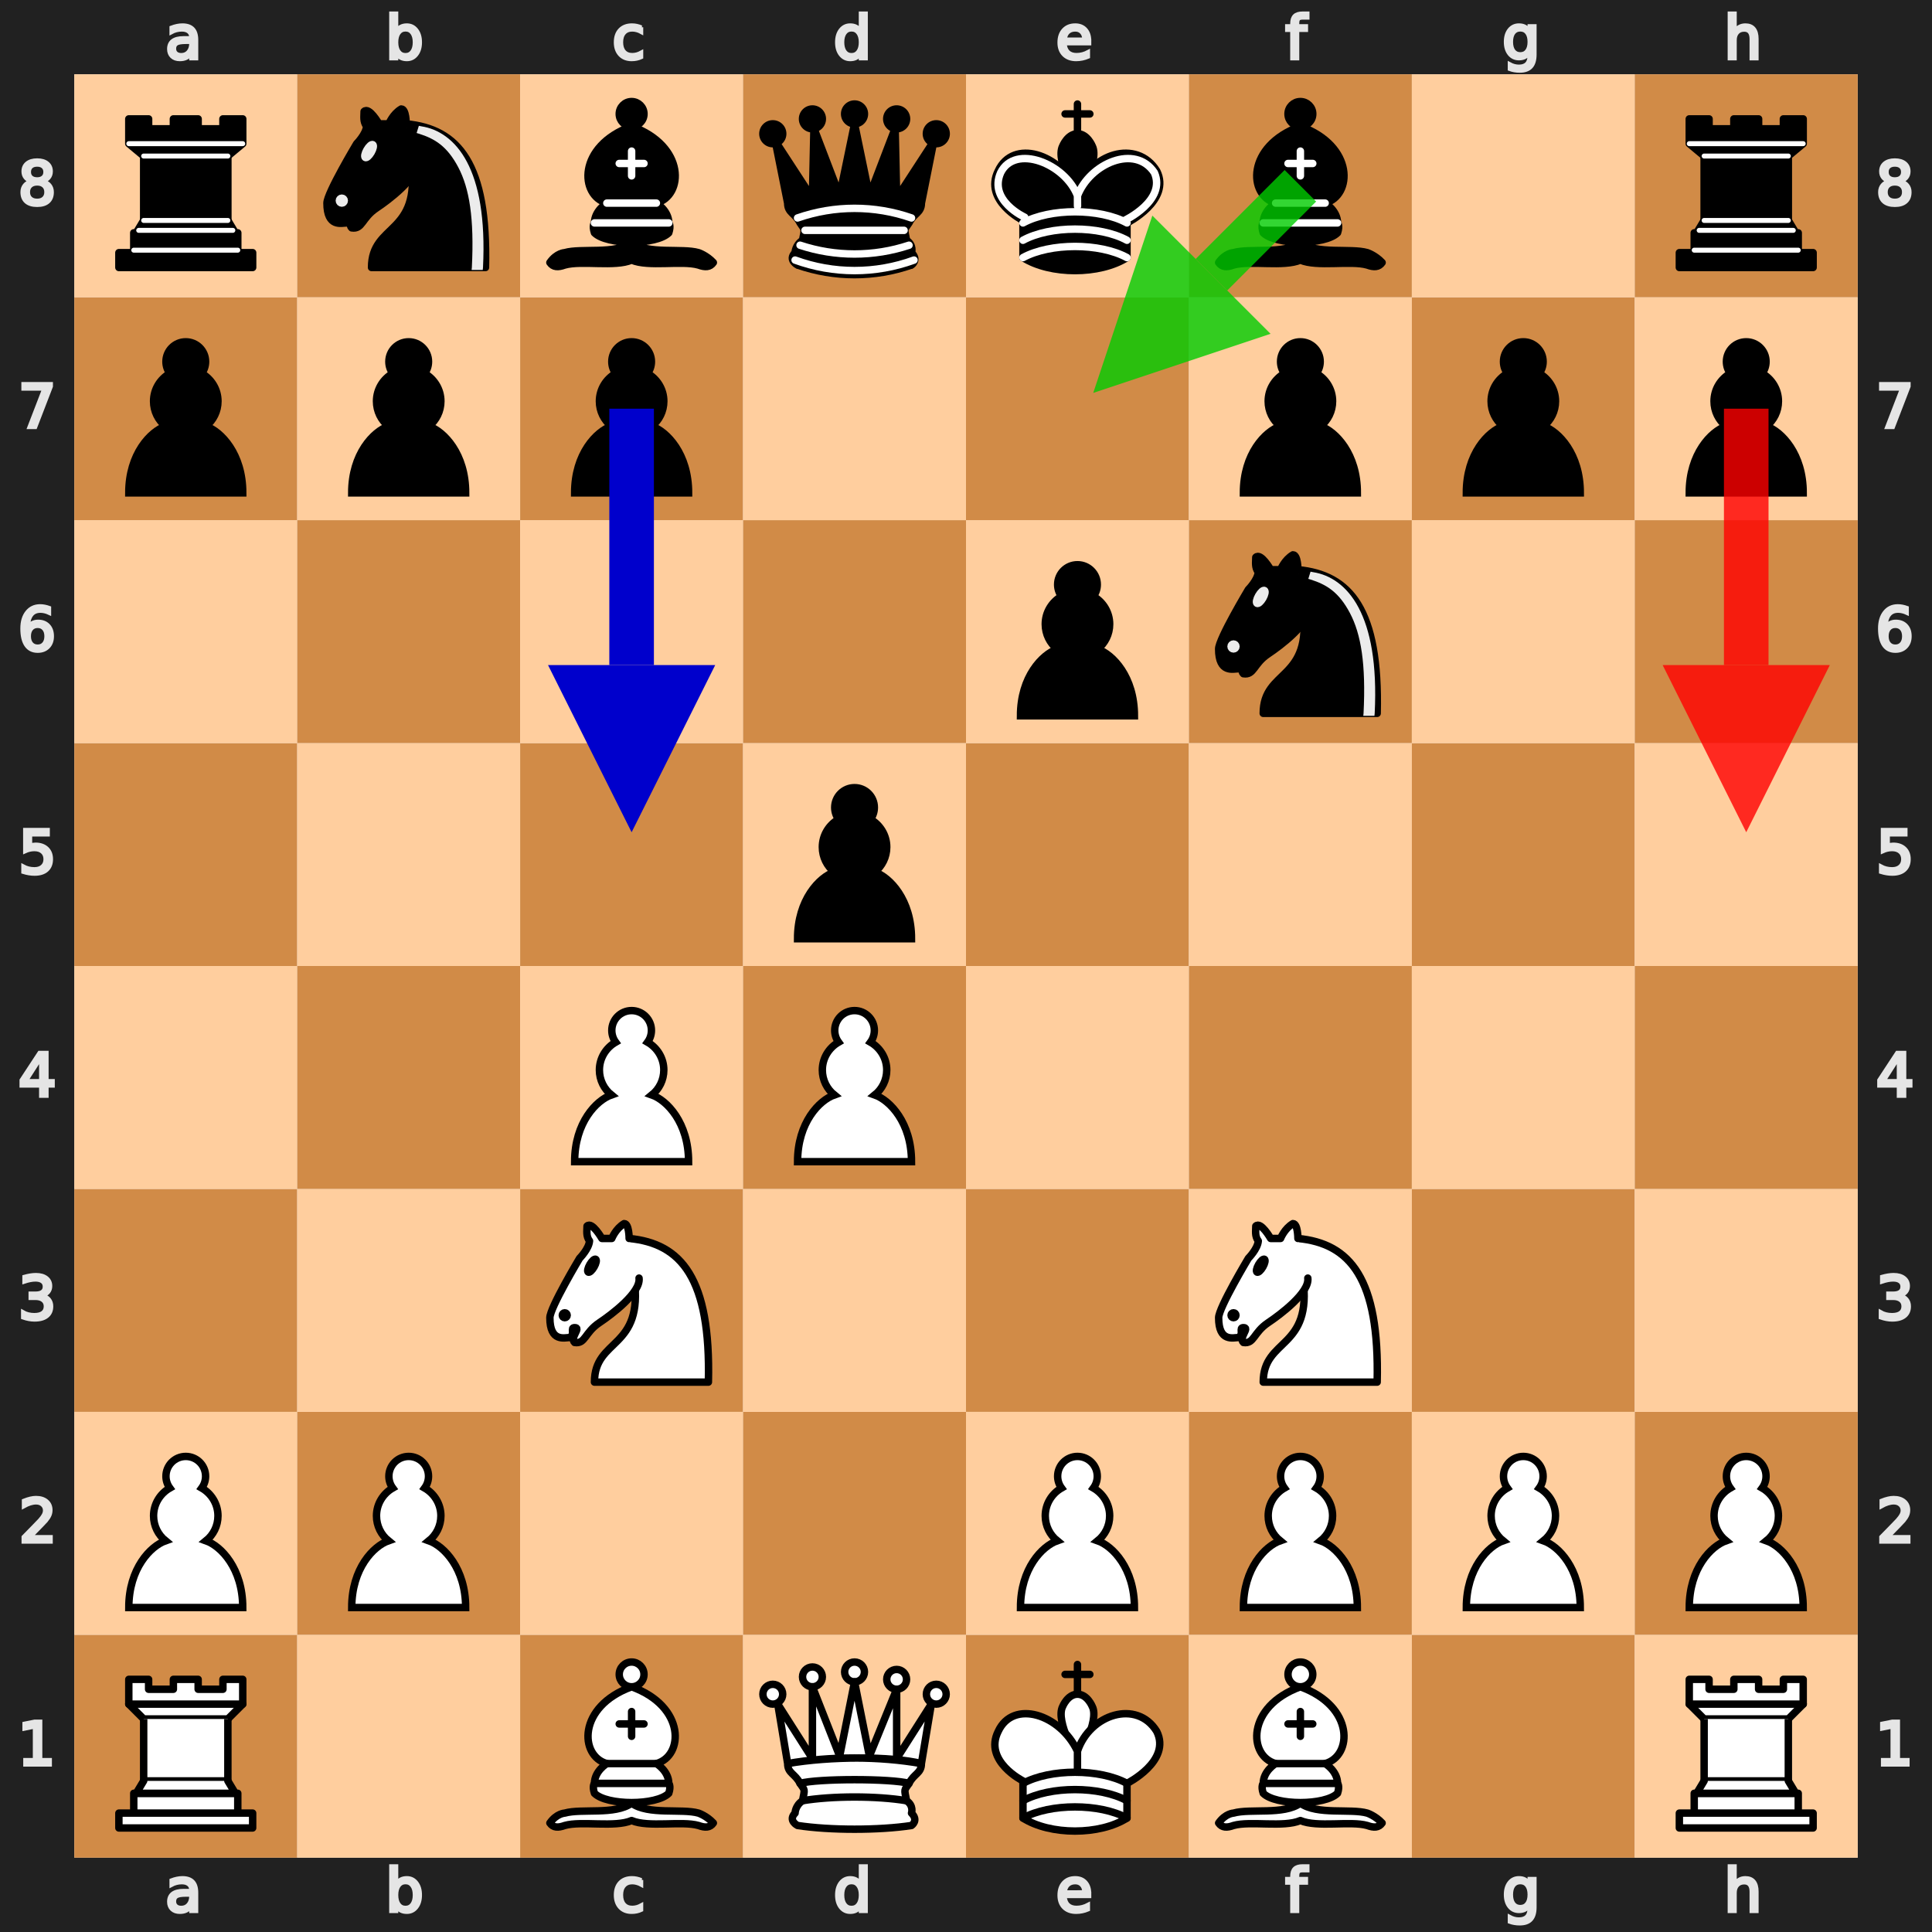
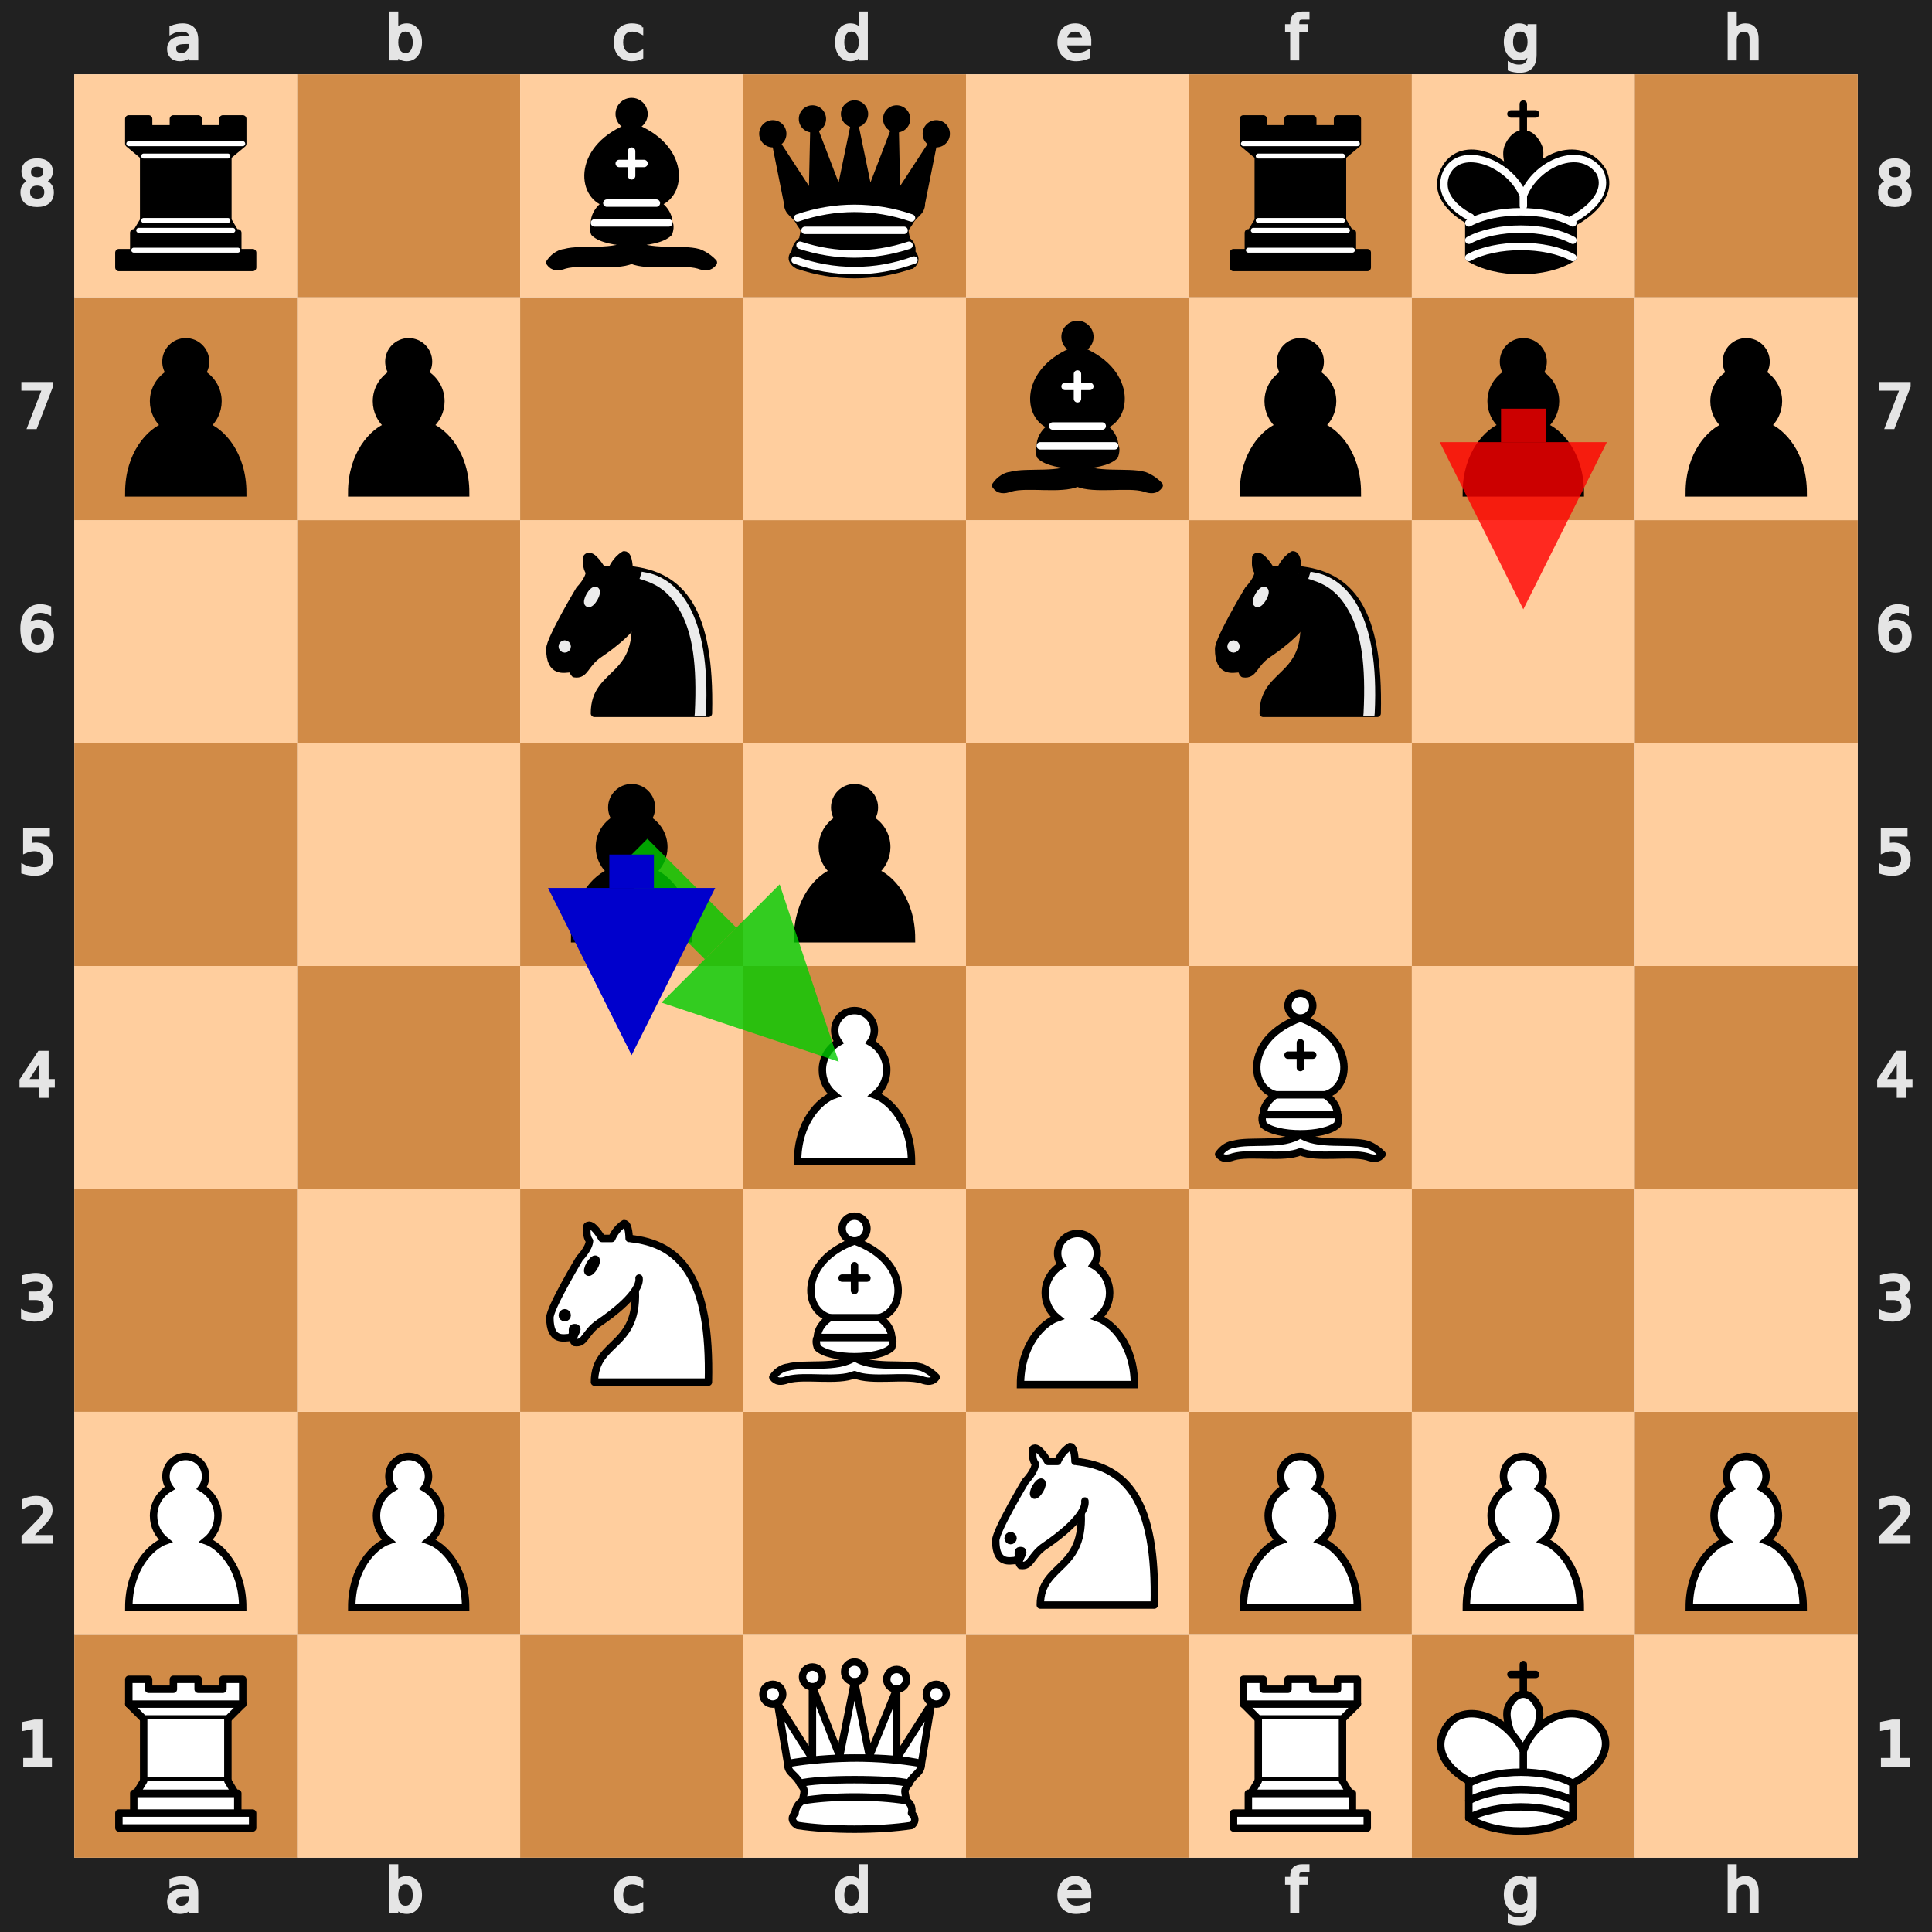
<svg xmlns="http://www.w3.org/2000/svg" xmlns:xlink="http://www.w3.org/1999/xlink" viewBox="0 0 390 390" width="400" height="400">
  <defs>
    <g id="white-pawn" class="white pawn">
      <path d="M22.5 9c-2.21 0-4 1.79-4 4 0 .89.29 1.71.78 2.38C17.33 16.5 16 18.59 16 21c0 2.03.94 3.84 2.41 5.03-3 1.06-7.41 5.55-7.41 13.47h23c0-7.92-4.41-12.41-7.41-13.47 1.47-1.19 2.41-3 2.41-5.03 0-2.41-1.33-4.5-3.28-5.62.49-.67.78-1.49.78-2.38 0-2.21-1.79-4-4-4z" fill="#fff" stroke="#000" stroke-width="1.5" stroke-linecap="round" />
    </g>
    <g id="white-knight" class="white knight" fill="none" fill-rule="evenodd" stroke="#000" stroke-width="1.5" stroke-linecap="round" stroke-linejoin="round">
      <path d="M 22,10 C 32.5,11 38.5,18 38,39 L 15,39 C 15,30 25,32.5 23,18" style="fill:#ffffff; stroke:#000000;" />
      <path d="M 24,18 C 24.38,20.91 18.45,25.37 16,27 C 13,29 13.18,31.34 11,31 C 9.958,30.06 12.41,27.96 11,28 C 10,28 11.19,29.23 10,30 C 9,30 5.997,31 6,26 C 6,24 12,14 12,14 C 12,14 13.89,12.1 14,10.5 C 13.27,9.506 13.5,8.5 13.5,7.5 C 14.5,6.5 16.5,10 16.5,10 L 18.5,10 C 18.5,10 19.28,8.008 21,7 C 22,7 22,10 22,10" style="fill:#ffffff; stroke:#000000;" />
      <path d="M 9.5 25.5 A 0.5 0.5 0 1 1 8.5,25.5 A 0.5 0.5 0 1 1 9.5 25.5 z" style="fill:#000000; stroke:#000000;" />
      <path d="M 15 15.5 A 0.5 1.5 0 1 1 14,15.5 A 0.5 1.5 0 1 1 15 15.5 z" transform="matrix(0.866,0.5,-0.5,0.866,9.693,-5.173)" style="fill:#000000; stroke:#000000;" />
    </g>
    <g id="white-bishop" class="white bishop" fill="none" fill-rule="evenodd" stroke="#000" stroke-width="1.5" stroke-linecap="round" stroke-linejoin="round">
      <g fill="#fff" stroke-linecap="butt">
        <path d="M9 36c3.39-.97 10.11.43 13.5-2 3.39 2.43 10.11 1.03 13.5 2 0 0 1.65.54 3 2-.68.97-1.65.99-3 .5-3.39-.97-10.11.46-13.5-1-3.39 1.46-10.11.03-13.5 1-1.354.49-2.323.47-3-.5 1.354-1.94 3-2 3-2zM15 32c2.5 2.5 12.5 2.5 15 0 .5-1.5 0-2 0-2 0-2.5-2.5-4-2.5-4 5.5-1.5 6-11.5-5-15.5-11 4-10.5 14-5 15.5 0 0-2.5 1.5-2.5 4 0 0-.5.5 0 2zM25 8a2.5 2.5 0 1 1-5 0 2.5 2.5 0 1 1 5 0z" />
      </g>
      <path d="M17.5 26h10M15 30h15m-7.5-14.5v5M20 18h5" stroke-linejoin="miter" />
    </g>
    <g id="white-rook" class="white rook" fill="#fff" fill-rule="evenodd" stroke="#000" stroke-width="1.5" stroke-linecap="round" stroke-linejoin="round">
      <path d="M9 39h27v-3H9v3zM12 36v-4h21v4H12zM11 14V9h4v2h5V9h5v2h5V9h4v5" stroke-linecap="butt" />
      <path d="M34 14l-3 3H14l-3-3" />
      <path d="M31 17v12.5H14V17" stroke-linecap="butt" stroke-linejoin="miter" />
      <path d="M31 29.5l1.5 2.5h-20l1.5-2.5" />
      <path d="M11 14h23" fill="none" stroke-linejoin="miter" />
    </g>
    <g id="white-queen" class="white queen" fill="#fff" fill-rule="evenodd" stroke="#000" stroke-width="1.5" stroke-linecap="round" stroke-linejoin="round">
      <path d="M8 12a2 2 0 1 1-4 0 2 2 0 1 1 4 0zM24.5 7.5a2 2 0 1 1-4 0 2 2 0 1 1 4 0zM41 12a2 2 0 1 1-4 0 2 2 0 1 1 4 0zM16 8.5a2 2 0 1 1-4 0 2 2 0 1 1 4 0zM33 9a2 2 0 1 1-4 0 2 2 0 1 1 4 0z" />
      <path d="M9 26c8.5-1.5 21-1.5 27 0l2-12-7 11V11l-5.5 13.5-3-15-3 15-5.5-14V25L7 14l2 12zM9 26c0 2 1.5 2 2.5 4 1 1.5 1 1 .5 3.5-1.5 1-1.5 2.5-1.5 2.5-1.5 1.5.5 2.5.5 2.5 6.5 1 16.5 1 23 0 0 0 1.5-1 0-2.5 0 0 .5-1.5-1-2.5-.5-2.5-.5-2 .5-3.5 1-2 2.5-2 2.5-4-8.5-1.5-18.5-1.5-27 0z" stroke-linecap="butt" />
      <path d="M11.5 30c3.5-1 18.5-1 22 0M12 33.5c6-1 15-1 21 0" fill="none" />
    </g>
    <g id="white-king" class="white king" fill="none" fill-rule="evenodd" stroke="#000" stroke-width="1.5" stroke-linecap="round" stroke-linejoin="round">
      <path d="M22.5 11.63V6M20 8h5" stroke-linejoin="miter" />
      <path d="M22.5 25s4.5-7.5 3-10.5c0 0-1-2.5-3-2.5s-3 2.5-3 2.5c-1.5 3 3 10.5 3 10.5" fill="#fff" stroke-linecap="butt" stroke-linejoin="miter" />
      <path d="M11.5 37c5.5 3.5 15.5 3.5 21 0v-7s9-4.5 6-10.5c-4-6.5-13.5-3.5-16 4V27v-3.5c-3.5-7.5-13-10.5-16-4-3 6 5 10 5 10V37z" fill="#fff" />
      <path d="M11.5 30c5.5-3 15.5-3 21 0m-21 3.5c5.5-3 15.5-3 21 0m-21 3.5c5.5-3 15.5-3 21 0" />
    </g>
    <g id="black-pawn" class="black pawn">
      <path d="M22.5 9c-2.21 0-4 1.79-4 4 0 .89.29 1.71.78 2.38C17.33 16.5 16 18.59 16 21c0 2.03.94 3.84 2.41 5.03-3 1.06-7.41 5.55-7.41 13.47h23c0-7.92-4.41-12.41-7.41-13.47 1.47-1.19 2.41-3 2.41-5.03 0-2.41-1.33-4.5-3.28-5.62.49-.67.78-1.49.78-2.38 0-2.21-1.79-4-4-4z" fill="#000" stroke="#000" stroke-width="1.5" stroke-linecap="round" />
    </g>
    <g id="black-knight" class="black knight" fill="none" fill-rule="evenodd" stroke="#000" stroke-width="1.5" stroke-linecap="round" stroke-linejoin="round">
      <path d="M 22,10 C 32.5,11 38.5,18 38,39 L 15,39 C 15,30 25,32.5 23,18" style="fill:#000000; stroke:#000000;" />
      <path d="M 24,18 C 24.38,20.91 18.45,25.37 16,27 C 13,29 13.18,31.34 11,31 C 9.958,30.06 12.41,27.96 11,28 C 10,28 11.19,29.23 10,30 C 9,30 5.997,31 6,26 C 6,24 12,14 12,14 C 12,14 13.89,12.1 14,10.5 C 13.27,9.506 13.5,8.5 13.5,7.5 C 14.5,6.5 16.5,10 16.5,10 L 18.5,10 C 18.5,10 19.28,8.008 21,7 C 22,7 22,10 22,10" style="fill:#000000; stroke:#000000;" />
      <path d="M 9.5 25.5 A 0.5 0.5 0 1 1 8.5,25.5 A 0.5 0.5 0 1 1 9.5 25.5 z" style="fill:#ececec; stroke:#ececec;" />
      <path d="M 15 15.5 A 0.5 1.5 0 1 1 14,15.5 A 0.5 1.5 0 1 1 15 15.5 z" transform="matrix(0.866,0.5,-0.5,0.866,9.693,-5.173)" style="fill:#ececec; stroke:#ececec;" />
      <path d="M 24.55,10.4 L 24.1,11.85 L 24.6,12 C 27.75,13 30.25,14.49 32.5,18.75 C 34.75,23.01 35.75,29.06 35.25,39 L 35.2,39.5 L 37.45,39.5 L 37.5,39 C 38,28.94 36.62,22.15 34.25,17.66 C 31.88,13.17 28.46,11.02 25.06,10.5 L 24.55,10.4 z " style="fill:#ececec; stroke:none;" />
    </g>
    <g id="black-bishop" class="black bishop" fill="none" fill-rule="evenodd" stroke="#000" stroke-width="1.5" stroke-linecap="round" stroke-linejoin="round">
      <path d="M9 36c3.39-.97 10.11.43 13.5-2 3.39 2.43 10.11 1.03 13.5 2 0 0 1.65.54 3 2-.68.97-1.65.99-3 .5-3.39-.97-10.11.46-13.5-1-3.39 1.46-10.11.03-13.5 1-1.354.49-2.323.47-3-.5 1.354-1.94 3-2 3-2zm6-4c2.5 2.5 12.5 2.5 15 0 .5-1.5 0-2 0-2 0-2.5-2.5-4-2.5-4 5.5-1.5 6-11.5-5-15.5-11 4-10.5 14-5 15.5 0 0-2.5 1.5-2.5 4 0 0-.5.5 0 2zM25 8a2.5 2.5 0 1 1-5 0 2.5 2.5 0 1 1 5 0z" fill="#000" stroke-linecap="butt" />
      <path d="M17.5 26h10M15 30h15m-7.5-14.5v5M20 18h5" stroke="#fff" stroke-linejoin="miter" />
    </g>
    <g id="black-rook" class="black rook" fill="#000" fill-rule="evenodd" stroke="#000" stroke-width="1.5" stroke-linecap="round" stroke-linejoin="round">
      <path d="M9 39h27v-3H9v3zM12.5 32l1.5-2.5h17l1.5 2.5h-20zM12 36v-4h21v4H12z" stroke-linecap="butt" />
      <path d="M14 29.5v-13h17v13H14z" stroke-linecap="butt" stroke-linejoin="miter" />
      <path d="M14 16.5L11 14h23l-3 2.5H14zM11 14V9h4v2h5V9h5v2h5V9h4v5H11z" stroke-linecap="butt" />
      <path d="M12 35.5h21M13 31.5h19M14 29.5h17M14 16.5h17M11 14h23" fill="none" stroke="#fff" stroke-width="1" stroke-linejoin="miter" />
    </g>
    <g id="black-queen" class="black queen" fill="#000" fill-rule="evenodd" stroke="#000" stroke-width="1.5" stroke-linecap="round" stroke-linejoin="round">
      <g fill="#000" stroke="none">
        <circle cx="6" cy="12" r="2.75" />
        <circle cx="14" cy="9" r="2.75" />
        <circle cx="22.5" cy="8" r="2.75" />
        <circle cx="31" cy="9" r="2.75" />
        <circle cx="39" cy="12" r="2.75" />
      </g>
      <path d="M9 26c8.5-1.5 21-1.5 27 0l2.5-12.5L31 25l-.3-14.1-5.2 13.6-3-14.5-3 14.5-5.2-13.6L14 25 6.5 13.5 9 26zM9 26c0 2 1.5 2 2.5 4 1 1.5 1 1 .5 3.5-1.5 1-1.5 2.5-1.5 2.5-1.5 1.5.5 2.5.5 2.5 6.5 1 16.5 1 23 0 0 0 1.5-1 0-2.5 0 0 .5-1.5-1-2.5-.5-2.5-.5-2 .5-3.5 1-2 2.5-2 2.5-4-8.5-1.5-18.5-1.5-27 0z" stroke-linecap="butt" />
      <path d="M11 38.5a35 35 1 0 0 23 0" fill="none" stroke-linecap="butt" />
      <path d="M11 29a35 35 1 0 1 23 0M12.5 31.5h20M11.5 34.5a35 35 1 0 0 22 0M10.5 37.5a35 35 1 0 0 24 0" fill="none" stroke="#fff" />
    </g>
    <g id="black-king" class="black king" fill="none" fill-rule="evenodd" stroke="#000" stroke-width="1.5" stroke-linecap="round" stroke-linejoin="round">
      <path d="M22.5 11.63V6" stroke-linejoin="miter" />
      <path d="M22.5 25s4.5-7.5 3-10.5c0 0-1-2.5-3-2.5s-3 2.5-3 2.5c-1.5 3 3 10.5 3 10.5" fill="#000" stroke-linecap="butt" stroke-linejoin="miter" />
      <path d="M11.5 37c5.5 3.5 15.5 3.5 21 0v-7s9-4.5 6-10.5c-4-6.5-13.5-3.5-16 4V27v-3.5c-3.5-7.5-13-10.5-16-4-3 6 5 10 5 10V37z" fill="#000" />
      <path d="M20 8h5" stroke-linejoin="miter" />
      <path d="M32 29.5s8.5-4 6.03-9.65C34.15 14 25 18 22.5 24.5l.01 2.1-.01-2.1C20 18 9.906 14 6.997 19.85c-2.497 5.65 4.853 9 4.853 9M11.5 30c5.5-3 15.5-3 21 0m-21 3.5c5.5-3 15.5-3 21 0m-21 3.5c5.5-3 15.5-3 21 0" stroke="#fff" />
    </g>
  </defs>
  <rect x="7.5" y="7.5" width="375" height="375" fill="none" stroke="#212121" stroke-width="15" />
  <g transform="translate(20, 1) scale(0.75, 0.75)" fill="#e5e5e5" stroke="#e5e5e5">
    <path d="M23.328 10.016q-1.742 0-2.414.398-.672.398-.672 1.36 0 .765.5 1.218.508.445 1.375.445 1.196 0 1.914-.843.727-.852.727-2.258v-.32zm2.867-.594v4.992h-1.437v-1.328q-.492.797-1.227 1.18-.734.375-1.797.375-1.343 0-2.14-.75-.79-.758-.79-2.024 0-1.476.985-2.226.992-.75 2.953-.75h2.016V8.75q0-.992-.656-1.531-.649-.547-1.829-.547-.75 0-1.46.18-.711.18-1.368.539V6.062q.79-.304 1.532-.453.742-.156 1.445-.156 1.898 0 2.836.984.937.985.937 2.985z" />
  </g>
  <g transform="translate(20, 375) scale(0.75, 0.75)" fill="#e5e5e5" stroke="#e5e5e5">
    <path d="M23.328 10.016q-1.742 0-2.414.398-.672.398-.672 1.36 0 .765.5 1.218.508.445 1.375.445 1.196 0 1.914-.843.727-.852.727-2.258v-.32zm2.867-.594v4.992h-1.437v-1.328q-.492.797-1.227 1.18-.734.375-1.797.375-1.343 0-2.14-.75-.79-.758-.79-2.024 0-1.476.985-2.226.992-.75 2.953-.75h2.016V8.75q0-.992-.656-1.531-.649-.547-1.829-.547-.75 0-1.46.18-.711.18-1.368.539V6.062q.79-.304 1.532-.453.742-.156 1.445-.156 1.898 0 2.836.984.937.985.937 2.985z" />
  </g>
  <g transform="translate(65, 1) scale(0.75, 0.75)" fill="#e5e5e5" stroke="#e5e5e5">
    <path d="M24.922 10.047q0-1.586-.656-2.485-.649-.906-1.79-.906-1.14 0-1.796.906-.649.899-.649 2.485 0 1.586.649 2.492.656.898 1.797.898 1.14 0 1.789-.898.656-.906.656-2.492zm-4.89-3.055q.452-.781 1.14-1.156.695-.383 1.656-.383 1.594 0 2.586 1.266 1 1.265 1 3.328 0 2.062-1 3.328-.992 1.266-2.586 1.266-.96 0-1.656-.375-.688-.383-1.14-1.164v1.312h-1.446V2.258h1.445z" />
  </g>
  <g transform="translate(65, 375) scale(0.75, 0.75)" fill="#e5e5e5" stroke="#e5e5e5">
    <path d="M24.922 10.047q0-1.586-.656-2.485-.649-.906-1.79-.906-1.14 0-1.796.906-.649.899-.649 2.485 0 1.586.649 2.492.656.898 1.797.898 1.14 0 1.789-.898.656-.906.656-2.492zm-4.89-3.055q.452-.781 1.14-1.156.695-.383 1.656-.383 1.594 0 2.586 1.266 1 1.265 1 3.328 0 2.062-1 3.328-.992 1.266-2.586 1.266-.96 0-1.656-.375-.688-.383-1.14-1.164v1.312h-1.446V2.258h1.445z" />
  </g>
  <g transform="translate(110, 1) scale(0.75, 0.75)" fill="#e5e5e5" stroke="#e5e5e5">
    <path d="M25.96 6v1.344q-.608-.336-1.226-.5-.609-.172-1.234-.172-1.398 0-2.172.89-.773.883-.773 2.485 0 1.601.773 2.492.774.883 2.172.883.625 0 1.234-.164.618-.172 1.227-.508v1.328q-.602.281-1.25.422-.64.14-1.367.14-1.977 0-3.14-1.242-1.165-1.242-1.165-3.351 0-2.14 1.172-3.367 1.18-1.227 3.227-1.227.664 0 1.296.14.633.134 1.227.407z" />
  </g>
  <g transform="translate(110, 375) scale(0.75, 0.75)" fill="#e5e5e5" stroke="#e5e5e5">
    <path d="M25.96 6v1.344q-.608-.336-1.226-.5-.609-.172-1.234-.172-1.398 0-2.172.89-.773.883-.773 2.485 0 1.601.773 2.492.774.883 2.172.883.625 0 1.234-.164.618-.172 1.227-.508v1.328q-.602.281-1.25.422-.64.14-1.367.14-1.977 0-3.14-1.242-1.165-1.242-1.165-3.351 0-2.14 1.172-3.367 1.18-1.227 3.227-1.227.664 0 1.296.14.633.134 1.227.407z" />
  </g>
  <g transform="translate(155, 1) scale(0.75, 0.75)" fill="#e5e5e5" stroke="#e5e5e5">
    <path d="M24.973 6.992V2.258h1.437v12.156h-1.437v-1.312q-.453.78-1.149 1.164-.687.375-1.656.375-1.586 0-2.586-1.266-.992-1.266-.992-3.328 0-2.063.992-3.328 1-1.266 2.586-1.266.969 0 1.656.383.696.375 1.149 1.156zm-4.899 3.055q0 1.586.649 2.492.656.898 1.797.898 1.14 0 1.796-.898.657-.906.657-2.492 0-1.586-.657-2.485-.656-.906-1.796-.906-1.141 0-1.797.906-.649.899-.649 2.485z" />
  </g>
  <g transform="translate(155, 375) scale(0.75, 0.75)" fill="#e5e5e5" stroke="#e5e5e5">
    <path d="M24.973 6.992V2.258h1.437v12.156h-1.437v-1.312q-.453.78-1.149 1.164-.687.375-1.656.375-1.586 0-2.586-1.266-.992-1.266-.992-3.328 0-2.063.992-3.328 1-1.266 2.586-1.266.969 0 1.656.383.696.375 1.149 1.156zm-4.899 3.055q0 1.586.649 2.492.656.898 1.797.898 1.14 0 1.796-.898.657-.906.657-2.492 0-1.586-.657-2.485-.656-.906-1.796-.906-1.141 0-1.797.906-.649.899-.649 2.485z" />
  </g>
  <g transform="translate(200, 1) scale(0.75, 0.75)" fill="#e5e5e5" stroke="#e5e5e5">
    <path d="M26.555 9.68v.703h-6.61q.094 1.484.89 2.265.806.774 2.235.774.828 0 1.602-.203.781-.203 1.547-.61v1.36q-.774.328-1.586.5-.813.172-1.649.172-2.093 0-3.32-1.22-1.219-1.218-1.219-3.296 0-2.148 1.157-3.406 1.164-1.266 3.132-1.266 1.766 0 2.79 1.14 1.03 1.134 1.03 3.087zm-1.438-.422q-.015-1.18-.664-1.883-.64-.703-1.703-.703-1.203 0-1.93.68-.718.68-.828 1.914z" />
  </g>
  <g transform="translate(200, 375) scale(0.75, 0.75)" fill="#e5e5e5" stroke="#e5e5e5">
    <path d="M26.555 9.68v.703h-6.61q.094 1.484.89 2.265.806.774 2.235.774.828 0 1.602-.203.781-.203 1.547-.61v1.36q-.774.328-1.586.5-.813.172-1.649.172-2.093 0-3.32-1.22-1.219-1.218-1.219-3.296 0-2.148 1.157-3.406 1.164-1.266 3.132-1.266 1.766 0 2.79 1.14 1.03 1.134 1.03 3.087zm-1.438-.422q-.015-1.18-.664-1.883-.64-.703-1.703-.703-1.203 0-1.93.68-.718.68-.828 1.914z" />
  </g>
  <g transform="translate(245, 1) scale(0.75, 0.75)" fill="#e5e5e5" stroke="#e5e5e5">
    <path d="M25.285 2.258v1.195H23.91q-.773 0-1.078.313-.297.312-.297 1.125v.773h2.367v1.117h-2.367v7.633H21.09V6.781h-1.375V5.664h1.375v-.61q0-1.46.68-2.124.68-.672 2.156-.672z" />
  </g>
  <g transform="translate(245, 375) scale(0.75, 0.75)" fill="#e5e5e5" stroke="#e5e5e5">
    <path d="M25.285 2.258v1.195H23.91q-.773 0-1.078.313-.297.312-.297 1.125v.773h2.367v1.117h-2.367v7.633H21.09V6.781h-1.375V5.664h1.375v-.61q0-1.46.68-2.124.68-.672 2.156-.672z" />
  </g>
  <g transform="translate(290, 1) scale(0.75, 0.75)" fill="#e5e5e5" stroke="#e5e5e5">
    <path d="M24.973 9.937q0-1.562-.649-2.421-.64-.86-1.804-.86-1.157 0-1.805.86-.64.859-.64 2.421 0 1.555.64 2.415.648.859 1.805.859 1.164 0 1.804-.86.649-.859.649-2.414zm1.437 3.391q0 2.234-.992 3.32-.992 1.094-3.04 1.094-.757 0-1.429-.117-.672-.11-1.304-.344v-1.398q.632.344 1.25.508.617.164 1.257.164 1.414 0 2.118-.743.703-.734.703-2.226v-.711q-.446.773-1.141 1.156-.695.383-1.664.383-1.61 0-2.594-1.227-.984-1.226-.984-3.25 0-2.03.984-3.257.985-1.227 2.594-1.227.969 0 1.664.383t1.14 1.156V5.664h1.438z" />
  </g>
  <g transform="translate(290, 375) scale(0.75, 0.75)" fill="#e5e5e5" stroke="#e5e5e5">
    <path d="M24.973 9.937q0-1.562-.649-2.421-.64-.86-1.804-.86-1.157 0-1.805.86-.64.859-.64 2.421 0 1.555.64 2.415.648.859 1.805.859 1.164 0 1.804-.86.649-.859.649-2.414zm1.437 3.391q0 2.234-.992 3.32-.992 1.094-3.04 1.094-.757 0-1.429-.117-.672-.11-1.304-.344v-1.398q.632.344 1.25.508.617.164 1.257.164 1.414 0 2.118-.743.703-.734.703-2.226v-.711q-.446.773-1.141 1.156-.695.383-1.664.383-1.61 0-2.594-1.227-.984-1.226-.984-3.25 0-2.03.984-3.257.985-1.227 2.594-1.227.969 0 1.664.383t1.14 1.156V5.664h1.438z" />
  </g>
  <g transform="translate(335, 1) scale(0.75, 0.75)" fill="#e5e5e5" stroke="#e5e5e5">
    <path d="M26.164 9.133v5.281h-1.437V9.18q0-1.243-.485-1.86-.484-.617-1.453-.617-1.164 0-1.836.742-.672.742-.672 2.024v4.945h-1.445V2.258h1.445v4.765q.516-.789 1.211-1.18.703-.39 1.617-.39 1.508 0 2.282.938.773.93.773 2.742z" />
  </g>
  <g transform="translate(335, 375) scale(0.75, 0.75)" fill="#e5e5e5" stroke="#e5e5e5">
    <path d="M26.164 9.133v5.281h-1.437V9.18q0-1.243-.485-1.86-.484-.617-1.453-.617-1.164 0-1.836.742-.672.742-.672 2.024v4.945h-1.445V2.258h1.445v4.765q.516-.789 1.211-1.18.703-.39 1.617-.39 1.508 0 2.282.938.773.93.773 2.742z" />
  </g>
  <g transform="translate(0, 335) scale(0.75, 0.75)" fill="#e5e5e5" stroke="#e5e5e5">
    <path d="M6.754 26.996h2.578v-8.898l-2.805.562v-1.437l2.79-.563h1.578v10.336h2.578v1.328h-6.72z" />
  </g>
  <g transform="translate(375, 335) scale(0.75, 0.75)" fill="#e5e5e5" stroke="#e5e5e5">
    <path d="M6.754 26.996h2.578v-8.898l-2.805.562v-1.437l2.79-.563h1.578v10.336h2.578v1.328h-6.72z" />
  </g>
  <g transform="translate(0, 290) scale(0.75, 0.75)" fill="#e5e5e5" stroke="#e5e5e5">
    <path d="M8.195 26.996h5.508v1.328H6.297v-1.328q.898-.93 2.445-2.492 1.555-1.57 1.953-2.024.758-.851 1.055-1.437.305-.594.305-1.164 0-.93-.657-1.516-.648-.586-1.695-.586-.742 0-1.57.258-.82.258-1.758.781v-1.593q.953-.383 1.781-.578.828-.196 1.516-.196 1.812 0 2.89.906 1.079.907 1.079 2.422 0 .72-.274 1.368-.265.64-.976 1.515-.196.227-1.243 1.313-1.046 1.078-2.953 3.023z" />
  </g>
  <g transform="translate(375, 290) scale(0.75, 0.75)" fill="#e5e5e5" stroke="#e5e5e5">
    <path d="M8.195 26.996h5.508v1.328H6.297v-1.328q.898-.93 2.445-2.492 1.555-1.57 1.953-2.024.758-.851 1.055-1.437.305-.594.305-1.164 0-.93-.657-1.516-.648-.586-1.695-.586-.742 0-1.57.258-.82.258-1.758.781v-1.593q.953-.383 1.781-.578.828-.196 1.516-.196 1.812 0 2.89.906 1.079.907 1.079 2.422 0 .72-.274 1.368-.265.64-.976 1.515-.196.227-1.243 1.313-1.046 1.078-2.953 3.023z" />
  </g>
  <g transform="translate(0, 245) scale(0.75, 0.75)" fill="#e5e5e5" stroke="#e5e5e5">
    <path d="M11.434 22.035q1.132.242 1.765 1.008.64.766.64 1.89 0 1.727-1.187 2.672-1.187.946-3.375.946-.734 0-1.515-.149-.774-.14-1.602-.43V26.45q.656.383 1.438.578.78.196 1.632.196 1.485 0 2.258-.586.782-.586.782-1.703 0-1.032-.727-1.61-.719-.586-2.008-.586h-1.36v-1.297h1.423q1.164 0 1.78-.46.618-.47.618-1.344 0-.899-.64-1.375-.633-.485-1.82-.485-.65 0-1.391.141-.743.14-1.633.437V16.95q.898-.25 1.68-.375.788-.125 1.484-.125 1.797 0 2.844.82 1.046.813 1.046 2.204 0 .968-.554 1.64-.555.664-1.578.922z" />
  </g>
  <g transform="translate(375, 245) scale(0.75, 0.75)" fill="#e5e5e5" stroke="#e5e5e5">
    <path d="M11.434 22.035q1.132.242 1.765 1.008.64.766.64 1.89 0 1.727-1.187 2.672-1.187.946-3.375.946-.734 0-1.515-.149-.774-.14-1.602-.43V26.45q.656.383 1.438.578.78.196 1.632.196 1.485 0 2.258-.586.782-.586.782-1.703 0-1.032-.727-1.61-.719-.586-2.008-.586h-1.36v-1.297h1.423q1.164 0 1.78-.46.618-.47.618-1.344 0-.899-.64-1.375-.633-.485-1.82-.485-.65 0-1.391.141-.743.14-1.633.437V16.95q.898-.25 1.68-.375.788-.125 1.484-.125 1.797 0 2.844.82 1.046.813 1.046 2.204 0 .968-.554 1.64-.555.664-1.578.922z" />
  </g>
  <g transform="translate(0, 200) scale(0.75, 0.75)" fill="#e5e5e5" stroke="#e5e5e5">
    <path d="M11.016 18.035L7.03 24.262h3.985zm-.414-1.375h1.984v7.602h1.664v1.312h-1.664v2.75h-1.57v-2.75H5.75v-1.523z" />
  </g>
  <g transform="translate(375, 200) scale(0.75, 0.75)" fill="#e5e5e5" stroke="#e5e5e5">
    <path d="M11.016 18.035L7.03 24.262h3.985zm-.414-1.375h1.984v7.602h1.664v1.312h-1.664v2.75h-1.57v-2.75H5.75v-1.523z" />
  </g>
  <g transform="translate(0, 155) scale(0.75, 0.75)" fill="#e5e5e5" stroke="#e5e5e5">
    <path d="M6.719 16.66h6.195v1.328h-4.75v2.86q.344-.118.688-.172.343-.063.687-.063 1.953 0 3.094 1.07 1.14 1.07 1.14 2.899 0 1.883-1.171 2.93-1.172 1.039-3.305 1.039-.735 0-1.5-.125-.758-.125-1.57-.375v-1.586q.703.383 1.453.57.75.188 1.586.188 1.351 0 2.14-.711.79-.711.79-1.93 0-1.219-.79-1.93-.789-.71-2.14-.71-.633 0-1.266.14-.625.14-1.281.438z" />
  </g>
  <g transform="translate(375, 155) scale(0.75, 0.75)" fill="#e5e5e5" stroke="#e5e5e5">
    <path d="M6.719 16.66h6.195v1.328h-4.75v2.86q.344-.118.688-.172.343-.063.687-.063 1.953 0 3.094 1.07 1.14 1.07 1.14 2.899 0 1.883-1.171 2.93-1.172 1.039-3.305 1.039-.735 0-1.5-.125-.758-.125-1.57-.375v-1.586q.703.383 1.453.57.75.188 1.586.188 1.351 0 2.14-.711.79-.711.79-1.93 0-1.219-.79-1.93-.789-.71-2.14-.71-.633 0-1.266.14-.625.14-1.281.438z" />
  </g>
  <g transform="translate(0, 110) scale(0.75, 0.75)" fill="#e5e5e5" stroke="#e5e5e5">
    <path d="M10.137 21.863q-1.063 0-1.688.727-.617.726-.617 1.992 0 1.258.617 1.992.625.727 1.688.727 1.062 0 1.68-.727.624-.734.624-1.992 0-1.266-.625-1.992-.617-.727-1.68-.727zm3.133-4.945v1.437q-.594-.28-1.204-.43-.601-.148-1.195-.148-1.562 0-2.39 1.055-.82 1.055-.938 3.188.46-.68 1.156-1.04.696-.367 1.531-.367 1.758 0 2.774 1.07 1.023 1.063 1.023 2.899 0 1.797-1.062 2.883-1.063 1.086-2.828 1.086-2.024 0-3.094-1.547-1.07-1.555-1.07-4.5 0-2.766 1.312-4.406 1.313-1.649 3.524-1.649.593 0 1.195.117.61.118 1.266.352z" />
  </g>
  <g transform="translate(375, 110) scale(0.75, 0.75)" fill="#e5e5e5" stroke="#e5e5e5">
    <path d="M10.137 21.863q-1.063 0-1.688.727-.617.726-.617 1.992 0 1.258.617 1.992.625.727 1.688.727 1.062 0 1.68-.727.624-.734.624-1.992 0-1.266-.625-1.992-.617-.727-1.68-.727zm3.133-4.945v1.437q-.594-.28-1.204-.43-.601-.148-1.195-.148-1.562 0-2.39 1.055-.82 1.055-.938 3.188.46-.68 1.156-1.04.696-.367 1.531-.367 1.758 0 2.774 1.07 1.023 1.063 1.023 2.899 0 1.797-1.062 2.883-1.063 1.086-2.828 1.086-2.024 0-3.094-1.547-1.07-1.555-1.07-4.5 0-2.766 1.312-4.406 1.313-1.649 3.524-1.649.593 0 1.195.117.61.118 1.266.352z" />
  </g>
  <g transform="translate(0, 65) scale(0.75, 0.75)" fill="#e5e5e5" stroke="#e5e5e5">
    <path d="M6.25 16.66h7.5v.672L9.516 28.324H7.867l3.985-10.336H6.25z" />
  </g>
  <g transform="translate(375, 65) scale(0.75, 0.75)" fill="#e5e5e5" stroke="#e5e5e5">
    <path d="M6.25 16.66h7.5v.672L9.516 28.324H7.867l3.985-10.336H6.25z" />
  </g>
  <g transform="translate(0, 20) scale(0.75, 0.75)" fill="#e5e5e5" stroke="#e5e5e5">
    <path d="M10 22.785q-1.125 0-1.773.602-.641.601-.641 1.656t.64 1.656q.649.602 1.774.602t1.773-.602q.649-.61.649-1.656 0-1.055-.649-1.656-.64-.602-1.773-.602zm-1.578-.672q-1.016-.25-1.586-.945-.563-.695-.563-1.695 0-1.399.993-2.211 1-.813 2.734-.813 1.742 0 2.734.813.993.812.993 2.21 0 1-.57 1.696-.563.695-1.571.945 1.14.266 1.773 1.04.641.773.641 1.89 0 1.695-1.04 2.602-1.03.906-2.96.906t-2.969-.906Q6 26.738 6 25.043q0-1.117.64-1.89.641-.774 1.782-1.04zm-.578-2.492q0 .906.562 1.414.57.508 1.594.508 1.016 0 1.586-.508.578-.508.578-1.414 0-.906-.578-1.414-.57-.508-1.586-.508-1.023 0-1.594.508-.562.508-.562 1.414z" />
  </g>
  <g transform="translate(375, 20) scale(0.75, 0.75)" fill="#e5e5e5" stroke="#e5e5e5">
    <path d="M10 22.785q-1.125 0-1.773.602-.641.601-.641 1.656t.64 1.656q.649.602 1.774.602t1.773-.602q.649-.61.649-1.656 0-1.055-.649-1.656-.64-.602-1.773-.602zm-1.578-.672q-1.016-.25-1.586-.945-.563-.695-.563-1.695 0-1.399.993-2.211 1-.813 2.734-.813 1.742 0 2.734.813.993.812.993 2.21 0 1-.57 1.696-.563.695-1.571.945 1.14.266 1.773 1.04.641.773.641 1.89 0 1.695-1.04 2.602-1.03.906-2.96.906t-2.969-.906Q6 26.738 6 25.043q0-1.117.64-1.89.641-.774 1.782-1.04zm-.578-2.492q0 .906.562 1.414.57.508 1.594.508 1.016 0 1.586-.508.578-.508.578-1.414 0-.906-.578-1.414-.57-.508-1.586-.508-1.023 0-1.594.508-.562.508-.562 1.414z" />
  </g>
  <rect x="15" y="330" width="45" height="45" class="square dark a1" stroke="none" fill="#d18b47" />
  <rect x="60" y="330" width="45" height="45" class="square light b1" stroke="none" fill="#ffce9e" />
  <rect x="105" y="330" width="45" height="45" class="square dark c1" stroke="none" fill="#d18b47" />
  <rect x="150" y="330" width="45" height="45" class="square light d1" stroke="none" fill="#ffce9e" />
  <rect x="195" y="330" width="45" height="45" class="square dark e1" stroke="none" fill="#d18b47" />
  <rect x="240" y="330" width="45" height="45" class="square light f1" stroke="none" fill="#ffce9e" />
  <rect x="285" y="330" width="45" height="45" class="square dark g1" stroke="none" fill="#d18b47" />
  <rect x="330" y="330" width="45" height="45" class="square light h1" stroke="none" fill="#ffce9e" />
  <rect x="15" y="285" width="45" height="45" class="square light a2" stroke="none" fill="#ffce9e" />
  <rect x="60" y="285" width="45" height="45" class="square dark b2" stroke="none" fill="#d18b47" />
  <rect x="105" y="285" width="45" height="45" class="square light c2" stroke="none" fill="#ffce9e" />
  <rect x="150" y="285" width="45" height="45" class="square dark d2" stroke="none" fill="#d18b47" />
  <rect x="195" y="285" width="45" height="45" class="square light e2" stroke="none" fill="#ffce9e" />
  <rect x="240" y="285" width="45" height="45" class="square dark f2" stroke="none" fill="#d18b47" />
  <rect x="285" y="285" width="45" height="45" class="square light g2" stroke="none" fill="#ffce9e" />
  <rect x="330" y="285" width="45" height="45" class="square dark h2" stroke="none" fill="#d18b47" />
  <rect x="15" y="240" width="45" height="45" class="square dark a3" stroke="none" fill="#d18b47" />
  <rect x="60" y="240" width="45" height="45" class="square light b3" stroke="none" fill="#ffce9e" />
  <rect x="105" y="240" width="45" height="45" class="square dark c3" stroke="none" fill="#d18b47" />
  <rect x="150" y="240" width="45" height="45" class="square light d3" stroke="none" fill="#ffce9e" />
  <rect x="195" y="240" width="45" height="45" class="square dark e3" stroke="none" fill="#d18b47" />
  <rect x="240" y="240" width="45" height="45" class="square light f3" stroke="none" fill="#ffce9e" />
  <rect x="285" y="240" width="45" height="45" class="square dark g3" stroke="none" fill="#d18b47" />
  <rect x="330" y="240" width="45" height="45" class="square light h3" stroke="none" fill="#ffce9e" />
  <rect x="15" y="195" width="45" height="45" class="square light a4" stroke="none" fill="#ffce9e" />
  <rect x="60" y="195" width="45" height="45" class="square dark b4" stroke="none" fill="#d18b47" />
  <rect x="105" y="195" width="45" height="45" class="square light c4" stroke="none" fill="#ffce9e" />
  <rect x="150" y="195" width="45" height="45" class="square dark d4" stroke="none" fill="#d18b47" />
  <rect x="195" y="195" width="45" height="45" class="square light e4" stroke="none" fill="#ffce9e" />
  <rect x="240" y="195" width="45" height="45" class="square dark f4" stroke="none" fill="#d18b47" />
  <rect x="285" y="195" width="45" height="45" class="square light g4" stroke="none" fill="#ffce9e" />
  <rect x="330" y="195" width="45" height="45" class="square dark h4" stroke="none" fill="#d18b47" />
  <rect x="15" y="150" width="45" height="45" class="square dark a5" stroke="none" fill="#d18b47" />
  <rect x="60" y="150" width="45" height="45" class="square light b5" stroke="none" fill="#ffce9e" />
  <rect x="105" y="150" width="45" height="45" class="square dark c5" stroke="none" fill="#d18b47" />
  <rect x="150" y="150" width="45" height="45" class="square light d5" stroke="none" fill="#ffce9e" />
  <rect x="195" y="150" width="45" height="45" class="square dark e5" stroke="none" fill="#d18b47" />
  <rect x="240" y="150" width="45" height="45" class="square light f5" stroke="none" fill="#ffce9e" />
  <rect x="285" y="150" width="45" height="45" class="square dark g5" stroke="none" fill="#d18b47" />
  <rect x="330" y="150" width="45" height="45" class="square light h5" stroke="none" fill="#ffce9e" />
  <rect x="15" y="105" width="45" height="45" class="square light a6" stroke="none" fill="#ffce9e" />
  <rect x="60" y="105" width="45" height="45" class="square dark b6" stroke="none" fill="#d18b47" />
  <rect x="105" y="105" width="45" height="45" class="square light c6" stroke="none" fill="#ffce9e" />
  <rect x="150" y="105" width="45" height="45" class="square dark d6" stroke="none" fill="#d18b47" />
  <rect x="195" y="105" width="45" height="45" class="square light e6" stroke="none" fill="#ffce9e" />
  <rect x="240" y="105" width="45" height="45" class="square dark f6" stroke="none" fill="#d18b47" />
  <rect x="285" y="105" width="45" height="45" class="square light g6" stroke="none" fill="#ffce9e" />
  <rect x="330" y="105" width="45" height="45" class="square dark h6" stroke="none" fill="#d18b47" />
  <rect x="15" y="60" width="45" height="45" class="square dark a7" stroke="none" fill="#d18b47" />
  <rect x="60" y="60" width="45" height="45" class="square light b7" stroke="none" fill="#ffce9e" />
  <rect x="105" y="60" width="45" height="45" class="square dark c7" stroke="none" fill="#d18b47" />
  <rect x="150" y="60" width="45" height="45" class="square light d7" stroke="none" fill="#ffce9e" />
  <rect x="195" y="60" width="45" height="45" class="square dark e7" stroke="none" fill="#d18b47" />
  <rect x="240" y="60" width="45" height="45" class="square light f7" stroke="none" fill="#ffce9e" />
  <rect x="285" y="60" width="45" height="45" class="square dark g7" stroke="none" fill="#d18b47" />
  <rect x="330" y="60" width="45" height="45" class="square light h7" stroke="none" fill="#ffce9e" />
  <rect x="15" y="15" width="45" height="45" class="square light a8" stroke="none" fill="#ffce9e" />
  <rect x="60" y="15" width="45" height="45" class="square dark b8" stroke="none" fill="#d18b47" />
  <rect x="105" y="15" width="45" height="45" class="square light c8" stroke="none" fill="#ffce9e" />
  <rect x="150" y="15" width="45" height="45" class="square dark d8" stroke="none" fill="#d18b47" />
  <rect x="195" y="15" width="45" height="45" class="square light e8" stroke="none" fill="#ffce9e" />
  <rect x="240" y="15" width="45" height="45" class="square dark f8" stroke="none" fill="#d18b47" />
  <rect x="285" y="15" width="45" height="45" class="square light g8" stroke="none" fill="#ffce9e" />
  <rect x="330" y="15" width="45" height="45" class="square dark h8" stroke="none" fill="#d18b47" />
  <use href="#white-rook" xlink:href="#white-rook" transform="translate(15, 330)" />
-   <use href="#white-bishop" xlink:href="#white-bishop" transform="translate(105, 330)" />
  <use href="#white-queen" xlink:href="#white-queen" transform="translate(150, 330)" />
-   <use href="#white-king" xlink:href="#white-king" transform="translate(195, 330)" />
-   <use href="#white-bishop" xlink:href="#white-bishop" transform="translate(240, 330)" />
-   <use href="#white-rook" xlink:href="#white-rook" transform="translate(330, 330)" />
+   <use href="#white-rook" xlink:href="#white-rook" transform="translate(240, 330)" />
+   <use href="#white-king" xlink:href="#white-king" transform="translate(285, 330)" />
  <use href="#white-pawn" xlink:href="#white-pawn" transform="translate(15, 285)" />
  <use href="#white-pawn" xlink:href="#white-pawn" transform="translate(60, 285)" />
-   <use href="#white-pawn" xlink:href="#white-pawn" transform="translate(195, 285)" />
+   <use href="#white-knight" xlink:href="#white-knight" transform="translate(195, 285)" />
  <use href="#white-pawn" xlink:href="#white-pawn" transform="translate(240, 285)" />
  <use href="#white-pawn" xlink:href="#white-pawn" transform="translate(285, 285)" />
  <use href="#white-pawn" xlink:href="#white-pawn" transform="translate(330, 285)" />
  <use href="#white-knight" xlink:href="#white-knight" transform="translate(105, 240)" />
-   <use href="#white-knight" xlink:href="#white-knight" transform="translate(240, 240)" />
-   <use href="#white-pawn" xlink:href="#white-pawn" transform="translate(105, 195)" />
+   <use href="#white-bishop" xlink:href="#white-bishop" transform="translate(150, 240)" />
+   <use href="#white-pawn" xlink:href="#white-pawn" transform="translate(195, 240)" />
  <use href="#white-pawn" xlink:href="#white-pawn" transform="translate(150, 195)" />
+   <use href="#white-bishop" xlink:href="#white-bishop" transform="translate(240, 195)" />
+   <use href="#black-pawn" xlink:href="#black-pawn" transform="translate(105, 150)" />
  <use href="#black-pawn" xlink:href="#black-pawn" transform="translate(150, 150)" />
-   <use href="#black-pawn" xlink:href="#black-pawn" transform="translate(195, 105)" />
+   <use href="#black-knight" xlink:href="#black-knight" transform="translate(105, 105)" />
  <use href="#black-knight" xlink:href="#black-knight" transform="translate(240, 105)" />
  <use href="#black-pawn" xlink:href="#black-pawn" transform="translate(15, 60)" />
  <use href="#black-pawn" xlink:href="#black-pawn" transform="translate(60, 60)" />
-   <use href="#black-pawn" xlink:href="#black-pawn" transform="translate(105, 60)" />
+   <use href="#black-bishop" xlink:href="#black-bishop" transform="translate(195, 60)" />
  <use href="#black-pawn" xlink:href="#black-pawn" transform="translate(240, 60)" />
  <use href="#black-pawn" xlink:href="#black-pawn" transform="translate(285, 60)" />
  <use href="#black-pawn" xlink:href="#black-pawn" transform="translate(330, 60)" />
  <use href="#black-rook" xlink:href="#black-rook" transform="translate(15, 15)" />
-   <use href="#black-knight" xlink:href="#black-knight" transform="translate(60, 15)" />
  <use href="#black-bishop" xlink:href="#black-bishop" transform="translate(105, 15)" />
  <use href="#black-queen" xlink:href="#black-queen" transform="translate(150, 15)" />
-   <use href="#black-king" xlink:href="#black-king" transform="translate(195, 15)" />
-   <use href="#black-bishop" xlink:href="#black-bishop" transform="translate(240, 15)" />
-   <use href="#black-rook" xlink:href="#black-rook" transform="translate(330, 15)" />
-   <line x1="352.5" y1="82.5" x2="352.5" y2="134.25" stroke="#FF0000cc" stroke-width="9.0" stroke-linecap="butt" class="arrow" />
-   <polygon points="352.5,168.0 369.375,134.25 335.625,134.25" fill="#FF0000cc" class="arrow" />
-   <line x1="262.5" y1="37.5" x2="244.547" y2="55.453" stroke="#00cc00cc" stroke-width="9.0" stroke-linecap="butt" class="arrow" />
-   <polygon points="220.682,79.318 256.479,67.386 232.614,43.521" fill="#00cc00cc" class="arrow" />
-   <line x1="127.5" y1="82.5" x2="127.5" y2="134.25" stroke="#0000ccFF" stroke-width="9.0" stroke-linecap="butt" class="arrow" />
-   <polygon points="127.5,168.0 144.375,134.25 110.625,134.25" fill="#0000ccFF" class="arrow" />
+   <use href="#black-rook" xlink:href="#black-rook" transform="translate(240, 15)" />
+   <use href="#black-king" xlink:href="#black-king" transform="translate(285, 15)" />
+   <line x1="307.5" y1="82.5" x2="307.5" y2="89.25" stroke="#FF0000cc" stroke-width="9.0" stroke-linecap="butt" class="arrow" />
+   <polygon points="307.5,123.0 324.375,89.25 290.625,89.25" fill="#FF0000cc" class="arrow" />
+   <line x1="127.5" y1="172.5" x2="145.453" y2="190.453" stroke="#00cc00cc" stroke-width="9.0" stroke-linecap="butt" class="arrow" />
+   <polygon points="169.318,214.318 157.386,178.521 133.521,202.386" fill="#00cc00cc" class="arrow" />
+   <line x1="127.5" y1="172.5" x2="127.5" y2="179.25" stroke="#0000ccFF" stroke-width="9.0" stroke-linecap="butt" class="arrow" />
+   <polygon points="127.5,213.0 144.375,179.25 110.625,179.25" fill="#0000ccFF" class="arrow" />
</svg>
